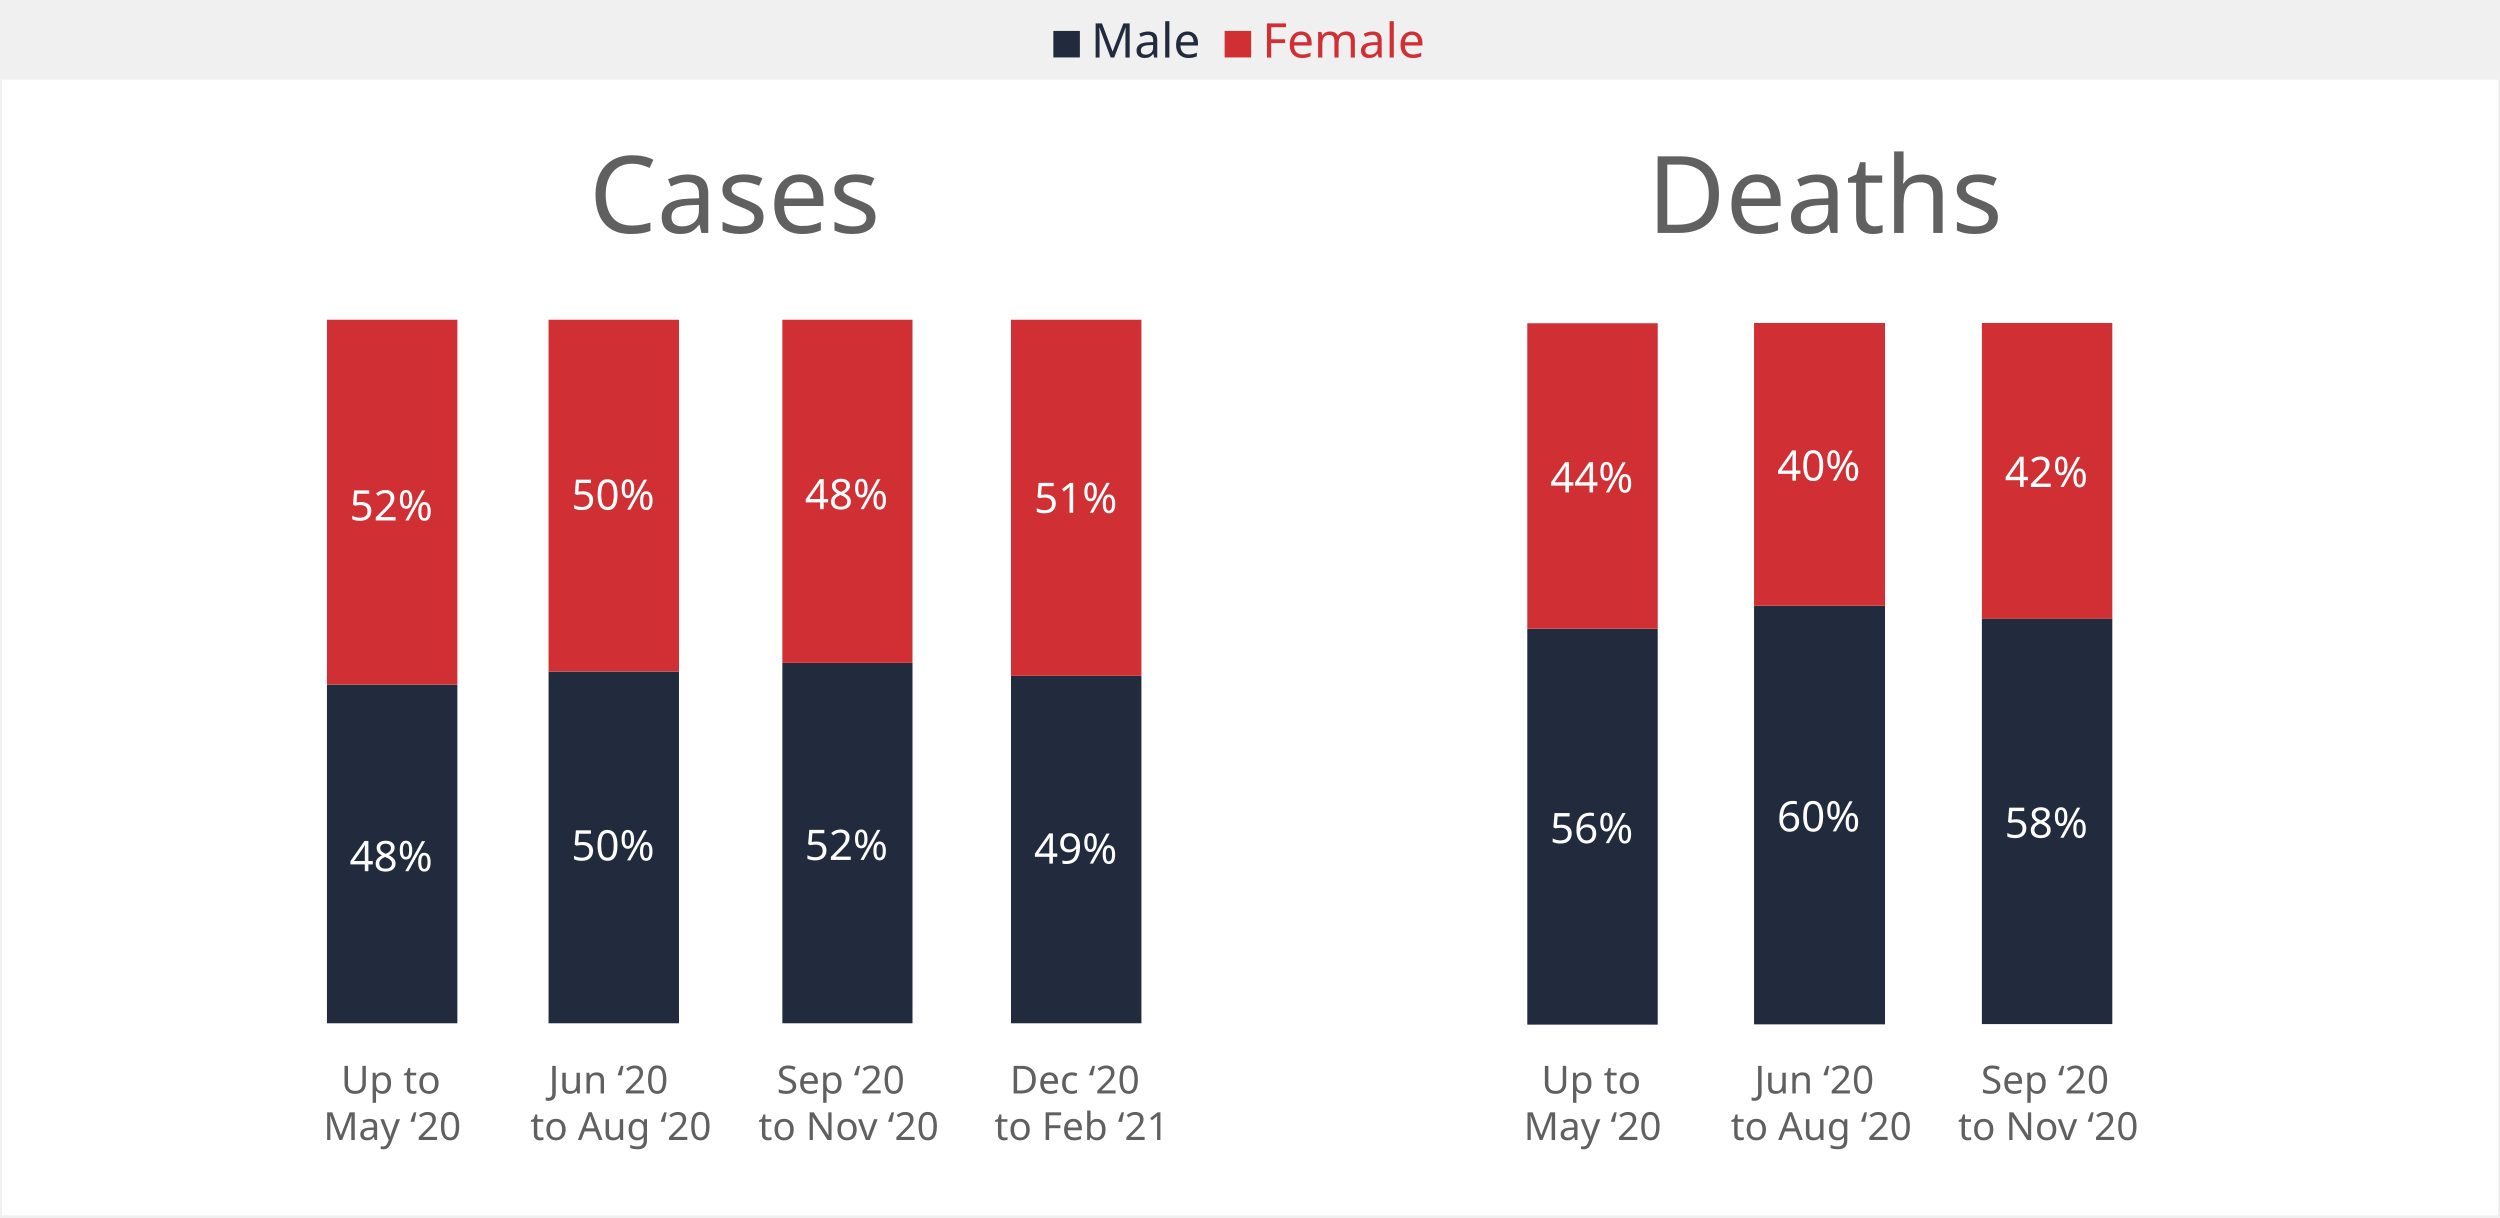
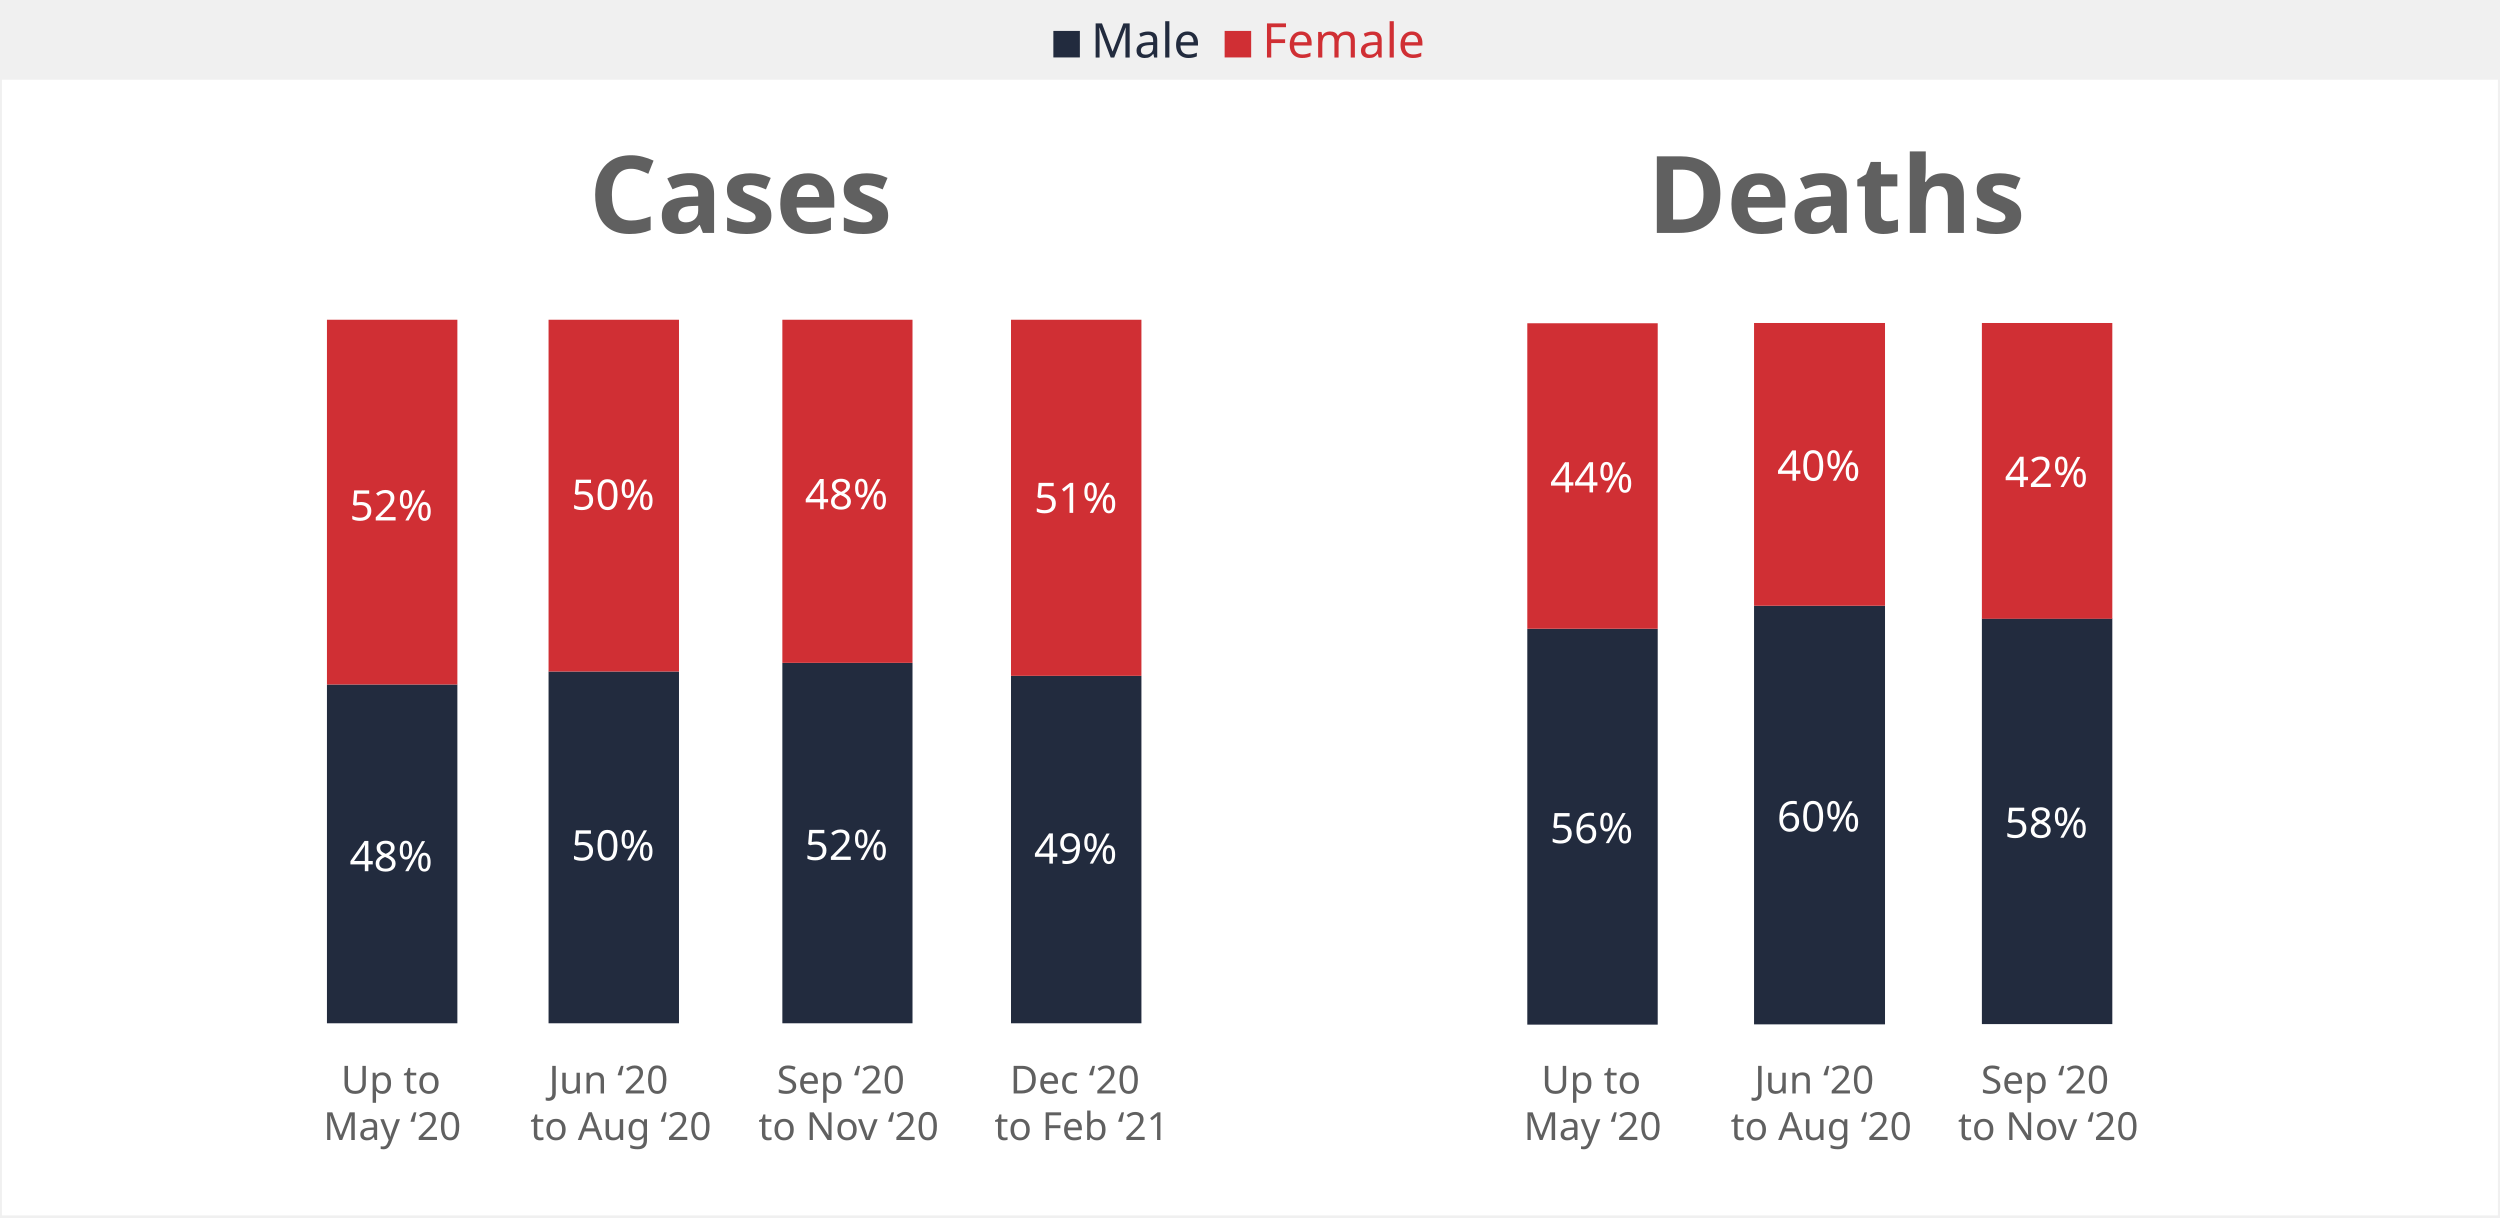
<svg xmlns="http://www.w3.org/2000/svg" version="1.1" id="Слой_1" x="0px" y="0px" viewBox="0 0 923.9 449.9" style="enable-background:new 0 0 923.9 449.9;" xml:space="preserve">
  <style type="text/css">
- 	.pts0{fill:#FFFFFF;}
- 	.pst1{fill:#606060;}
- 	.pst2{font-family:'ArialMT';}
- 	.pst3{font-size:14.314px;}
- 	.pst4{fill:#222B3E;}
- 	.pst5{fill:#D02F34;}
- 	.st6{font-size:15.564px;}
- 	.st7{font-family:'Arial-BoldMT';}
- 	.st8{font-size:39.659px;}
- 	.st9{font-size:17.66px;}
+ 	.pts0{fill:#FFFFFF;font-family:'IBM Plex Sans',sans-serif;}
+ 	.pst1{fill:#606060;font-family:'IBM Plex Sans',sans-serif;}
+ 	.pst2{font-family:'IBM Plex Sans',sans-serif;}
+ 	.pst3{font-size:14.314px;font-family:'IBM Plex Sans',sans-serif;}
+ 	.pst4{fill:#222B3E;font-family:'IBM Plex Sans',sans-serif;}
+ 	.pst5{fill:#D02F34;font-family:'IBM Plex Sans',sans-serif;}
+ 	.st6{font-size:15.564px;font-family:'IBM Plex Sans',sans-serif;}
+ 	.st7{font-family:'IBM Plex Sans',sans-serif;}
+ 	.st8{font-size:39.659px;font-weight: 600;font-family:'IBM Plex Sans',sans-serif;}
+ 	.st9{font-size:17.66px;font-family:'IBM Plex Sans',sans-serif;}
</style>
  <g transform="translate(-498.074 -15261.336)">
    <rect x="498.8" y="15290.8" class="pts0" width="922.4" height="419.7" />
    <text transform="matrix(1 0 0 1 1067.715 15665.448)" class="pst1 pst2 pst3">Up to </text>
    <text transform="matrix(1 0 0 1 1061.188 15682.624)" class="pst1 pst2 pst3">May ‘20</text>
    <text transform="matrix(1 0 0 1 1146.482 15665.448)" class="pst1 pst2 pst3">Jun ‘20</text>
    <text transform="matrix(1 0 0 1 1137.649 15682.624)" class="pst1 pst2 pst3">to Aug ‘20</text>
    <rect x="1062.5" y="15493.7" class="pst4" width="48.2" height="146.3" />
    <rect x="1062.5" y="15380.8" class="pst5" width="48.2" height="112.9" />
    <text transform="matrix(1 0 0 1 1070.899 15572.927)" class="pts0 pst2 st6">56%</text>
    <text transform="matrix(1 0 0 1 1070.93 15443.307)" class="pts0 pst2 st6">44%</text>
    <rect x="1146.3" y="15485.2" class="pst4" width="48.4" height="154.7" />
    <rect x="1146.3" y="15380.7" class="pst5" width="48.4" height="104.5" />
    <text transform="matrix(1 0 0 1 1154.79 15568.579)" class="pts0 pst2 st6">60%</text>
    <text transform="matrix(1 0 0 1 1154.826 15438.964)" class="pts0 pst2 st6">40%</text>
    <rect x="1230.5" y="15489.9" class="pst4" width="48.2" height="149.9" />
    <rect x="1230.5" y="15380.7" class="pst5" width="48.2" height="109.3" />
    <text transform="matrix(1 0 0 1 1238.911 15570.922)" class="pts0 pst2 st6">58%</text>
    <text transform="matrix(1 0 0 1 1238.957 15441.302)" class="pts0 pst2 st6">42%</text>
    <text transform="matrix(1 0 0 1 1230.15 15665.448)" class="pst1 pst2 pst3">Sep ‘20</text>
    <text transform="matrix(1 0 0 1 1221.677 15682.624)" class="pst1 pst2 pst3">to Nov ‘20</text>
    <text transform="matrix(1 0 0 1 1106.809 15347.424)" class="pst1 st7 st8">Deaths</text>
    <text transform="matrix(1 0 0 1 715.7245 15347.424)" class="pst1 st7 st8">Cases</text>
    <text transform="matrix(1 0 0 1 871.2875 15665.448)" class="pst1 pst2 pst3">Dec ‘20</text>
    <text transform="matrix(1 0 0 1 861.8475 15682.624)" class="pst1 pst2 pst3"> to Feb ‘21</text>
    <rect x="871.7" y="15511.1" class="pst4" width="48.2" height="128.4" />
    <rect x="871.7" y="15379.5" class="pst5" width="48.2" height="131.6" />
    <text transform="matrix(1 0 0 1 880.2115 15580.495)" class="pts0 pst2 st6">49%</text>
    <text transform="matrix(1 0 0 1 880.2425 15450.883)" class="pts0 pst2 st6">51%</text>
    <text transform="matrix(1 0 0 1 624.1125 15665.448)" class="pst1 pst2 pst3">Up to </text>
    <text transform="matrix(1 0 0 1 617.5856 15682.624)" class="pst1 pst2 pst3">May ‘20</text>
    <text transform="matrix(1 0 0 1 700.8505 15665.448)" class="pst1 pst2 pst3">Jun ‘20</text>
    <text transform="matrix(1 0 0 1 690.3295 15682.624)" class="pst1 pst2 pst3"> to Aug ‘20</text>
    <rect x="618.9" y="15514.3" class="pst4" width="48.2" height="125.2" />
    <rect x="618.9" y="15379.5" class="pst5" width="48.2" height="134.8" />
    <text transform="matrix(1 0 0 1 627.2405 15583.289)" class="pts0 pst2 st6">48%</text>
    <text transform="matrix(1 0 0 1 627.2785 15453.669)" class="pts0 pst2 st6">52%</text>
    <rect x="700.8" y="15509.5" class="pst4" width="48.2" height="130" />
    <rect x="700.8" y="15379.5" class="pst5" width="48.2" height="130" />
    <text transform="matrix(1 0 0 1 709.2235 15579.311)" class="pts0 pst2 st6">50%</text>
    <text transform="matrix(1 0 0 1 709.2545 15449.699)" class="pts0 pst2 st6">50%</text>
    <rect x="787.2" y="15506.3" class="pst4" width="48.1" height="133.2" />
    <rect x="787.2" y="15379.5" class="pst5" width="48.1" height="126.8" />
    <text transform="matrix(1 0 0 1 795.4815 15579.14)" class="pts0 pst2 st6">52%</text>
    <text transform="matrix(1 0 0 1 795.5135 15449.524)" class="pts0 pst2 st6">48%</text>
    <text transform="matrix(1 0 0 1 785.1335 15665.448)" class="pst1 pst2 pst3">Sep ‘20 </text>
    <text transform="matrix(1 0 0 1 778.3485 15682.624)" class="pst1 pst2 pst3">to Nov ‘20</text>
  </g>
  <g transform="translate(-897.822 -15230.272)">
    <rect x="1287.1" y="15241.7" class="pst4" width="9.8" height="9.8" />
    <text transform="matrix(1 0 0 1 1301.006 15251.538)" class="pst4 pst2 st9">Male</text>
    <rect x="1350.4" y="15241.7" class="pst5" width="9.8" height="9.8" />
    <text transform="matrix(1 0 0 1 1364.326 15251.538)" class="pst5 pst2 st9">Female</text>
  </g>
</svg>
